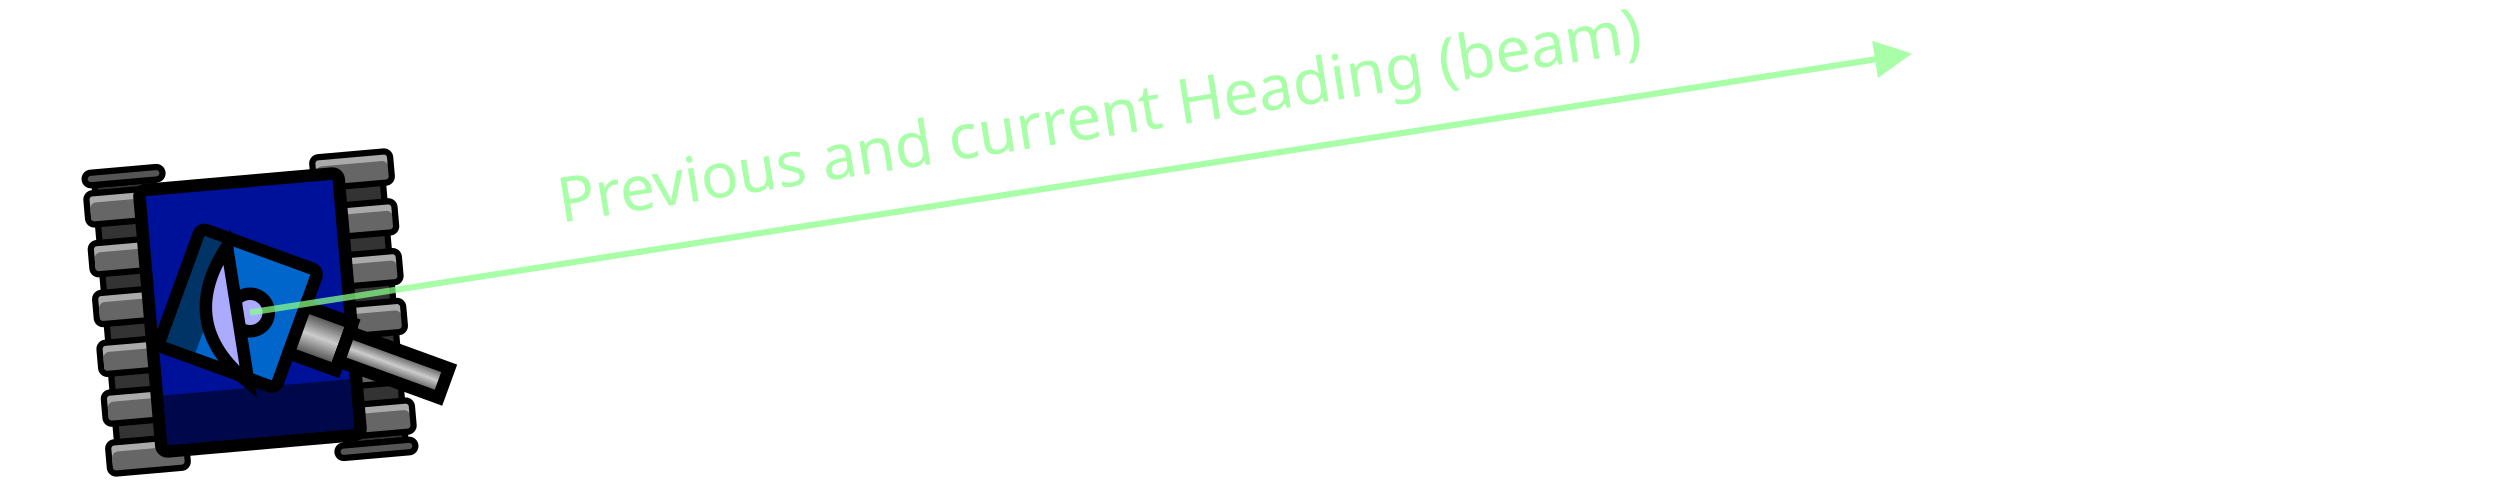
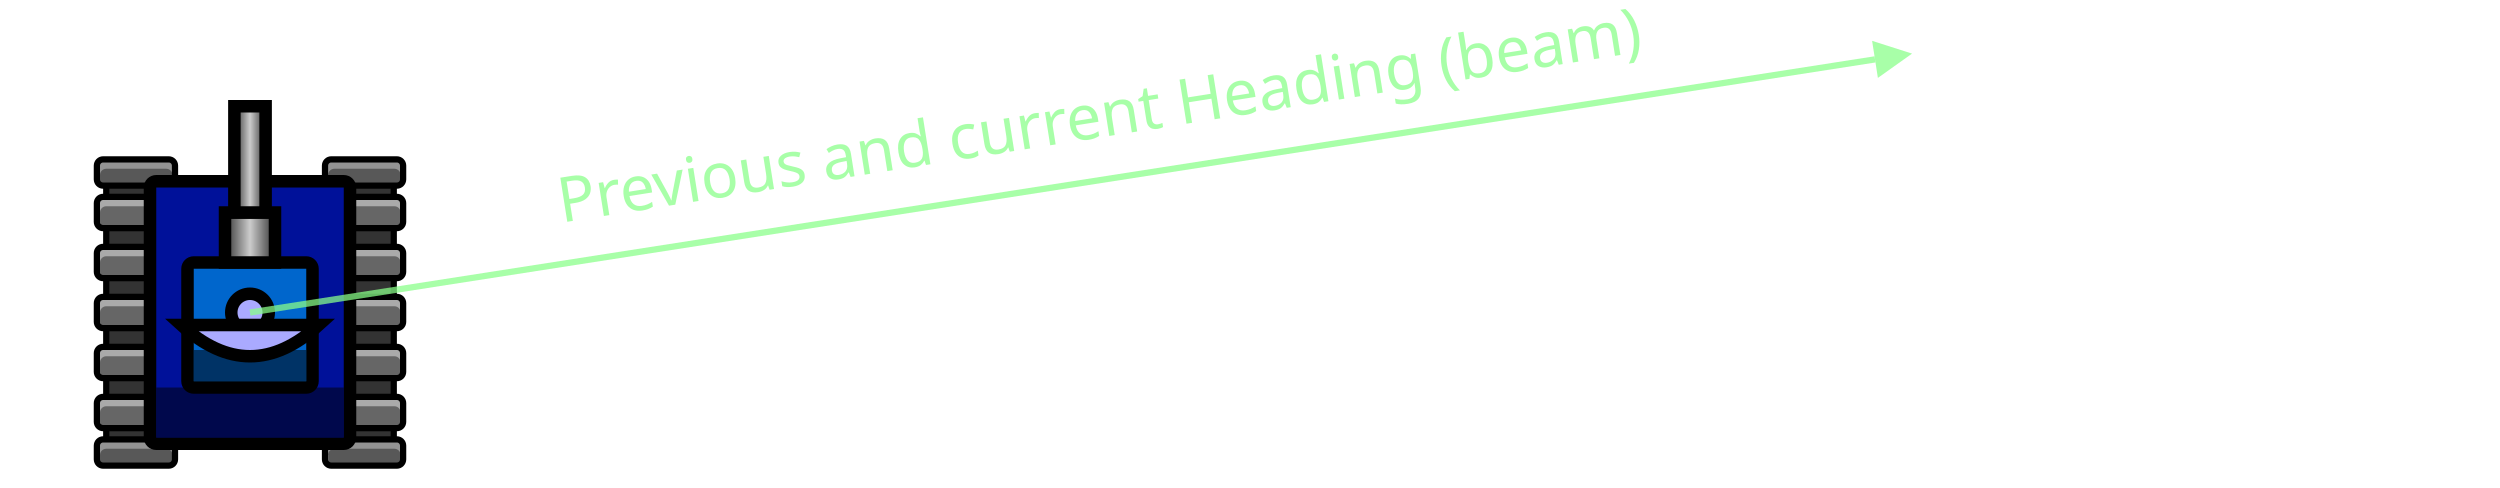
<svg xmlns="http://www.w3.org/2000/svg" version="1.1" width="400" height="78" viewBox="0 0 4000 780">
  <style>
        .text { font: 100px sans-serif; }
    </style>
-   <g>
-     <use href="#tank" transform="translate(0,100)" />
-     <use href="#arrows-with-text" transform="translate(0,-200)" />
-   </g>
+   <use href="#tank" transform="translate(0,100)" />
+   <use href="#arrows-with-text" transform="translate(0,-200)" />
  <defs>
+     <style>
+             .tank-body, .tank-turret, .tank-radar {
+             transform-origin: 400px 400px;
+             }
+             .tank-body {
+             transform: rotate(var(--body-rotation, 10deg));
+             }
+             .tank-turret {
+             transform: rotate(var(--turret-rotation, 80deg));
+             }
+             .tank-radar {
+             transform: rotate(var(--radar-rotation, 127deg));
+             }
+         </style>
+     <linearGradient id="cannon-grad" x1="0%" y1="0%" x2="100%" y2="0%">
+       <stop offset="0%" stop-color="#333" />
+       <stop offset="50%" stop-color="#CCC" />
+       <stop offset="100%" stop-color="#333" />
+     </linearGradient>
    <symbol id="link0">
      <rect x="5" y="55" width="125" height="25" fill="#aaaaaa" />
      <rect x="10" y="70" width="116" height="35" fill="#666666" rx="10" ry="10" />
      <rect x="5" y="55" width="125" height="50" fill="none" stroke="black" stroke-width="10" rx="10" ry="10" />
    </symbol>
    <symbol id="link30">
      <rect x="5" y="55" width="125" height="25" fill="#939393" />
      <rect x="10" y="70" width="116" height="30" fill="#585858" rx="10" ry="10" />
      <rect x="5" y="55" width="125" height="42" fill="none" stroke="black" stroke-width="10" rx="10" ry="10" />
    </symbol>
    <symbol id="link60">
      <rect x="5" y="55" width="125" height="20" fill="#555555" />
      <rect x="5" y="55" width="125" height="20" fill="none" stroke="black" stroke-width="10" rx="10" ry="10" />
    </symbol>
    <symbol id="main-track">
      <rect x="20" y="75" width="95" height="450" fill="#333333" stroke="black" stroke-width="10" />
    </symbol>
+     <symbol id="track1">
+       <use href="#main-track" />
+       <use href="#link30" />
+       <use href="#link0" y="60" />
+       <use href="#link0" y="140" />
+       <use href="#link0" y="220" />
+       <use href="#link0" y="300" />
+       <use href="#link0" y="380" />
+       <use href="#link30" y="448" />
+     </symbol>
    <symbol id="track2">
-       <use href="#main-track" x="0" y="0" />
-       <use href="#link60" x="0" y="0" />
-       <use href="#link0" x="0" y="33" />
-       <use href="#link0" x="0" y="113" />
-       <use href="#link0" x="0" y="193" />
-       <use href="#link0" x="0" y="273" />
-       <use href="#link0" x="0" y="353" />
-       <use href="#link0" x="0" y="433" />
+       <use href="#main-track" />
+       <use href="#link60" />
+       <use href="#link0" y="33" />
+       <use href="#link0" y="113" />
+       <use href="#link0" y="193" />
+       <use href="#link0" y="273" />
+       <use href="#link0" y="353" />
+       <use href="#link0" y="433" />
    </symbol>
    <symbol id="track3">
-       <use href="#main-track" x="0" y="0" />
-       <use href="#link0" x="0" y="7" />
-       <use href="#link0" x="0" y="87" />
-       <use href="#link0" x="0" y="167" />
-       <use href="#link0" x="0" y="247" />
-       <use href="#link0" x="0" y="327" />
-       <use href="#link0" x="0" y="407" />
-       <use href="#link60" x="0" y="470" />
+       <use href="#main-track" />
+       <use href="#link0" y="7" />
+       <use href="#link0" y="87" />
+       <use href="#link0" y="167" />
+       <use href="#link0" y="247" />
+       <use href="#link0" y="327" />
+       <use href="#link0" y="407" />
+       <use href="#link60" y="470" />
    </symbol>
    <symbol id="body">
-       <use href="#track2" x="150" y="100" />
-       <use href="#track3" x="515" y="100" />
+       <use href="#track1" x="150" y="100" />
+       <use href="#track1" x="515" y="100" />
      <rect x="240" y="190" width="320" height="420" fill="#019" stroke="black" stroke-width="20" rx="10" ry="10" />
      <rect x="250" y="520" width="300" height="80" fill="black" opacity="0.5" />
    </symbol>
    <symbol id="turret">
      <rect x="300" y="320" width="200" height="200" fill="#06C" stroke="black" stroke-width="20" rx="10" ry="10" />
      <rect x="310" y="460" width="180" height="50" fill="black" opacity="0.5" />
      <rect x="360" y="240" width="80" height="80" fill="url(#cannon-grad)" stroke="black" stroke-width="20" />
      <rect x="375" y="70" width="50" height="170" fill="url(#cannon-grad)" stroke="black" stroke-width="20" />
-       <linearGradient id="cannon-grad" x1="0%" y1="0%" x2="100%" y2="0%">
-         <stop offset="0%" stop-color="#333" />
-         <stop offset="50%" stop-color="#CCC" />
-         <stop offset="100%" stop-color="#333" />
-       </linearGradient>
    </symbol>
    <symbol id="radar">
      <circle cx="400" cy="400" r="30" fill="#AAF" stroke="black" stroke-width="20" />
      <path d="M 290 420 q 110 100 220 0 z" fill="#AAF" stroke="black" stroke-width="20" />
    </symbol>
    <symbol id="tank">
-       <use href="#body" transform="rotate(-5,400,400)" />
-       <use href="#turret" transform="rotate(110,400,400)" />
-       <use href="#radar" transform="rotate(81,400,400)" />
+       <use class="tank-body" href="#body" />
+       <use class="tank-turret" href="#turret" />
+       <use class="tank-radar" href="#radar" />
    </symbol>
    <defs>
      <linearGradient id="sweepGrad" gradientUnits="userSpaceOnUse" x1="0" y1="0" x2="0" y2="1000">
        <stop offset="0%" stop-color="green" stop-opacity="0.8" />
        <stop offset="50%" stop-color="green" stop-opacity="0.1" />
        <stop offset="100%" stop-color="green" stop-opacity="0" />
      </linearGradient>
      <clipPath id="sector">
        <path d="                     M 400 400                     L 3000 0                     A -1500 -1500 0 0 1 3000 1000                     Z" />
      </clipPath>
    </defs>
    <symbol id="arrows-with-text">
      <marker id="arrow-head" markerWidth="20" markerHeight="20" refX="6" refY="3" orient="auto">
        <polygon points="6 0, 12 3, 6 6" fill="#8F8B" />
      </marker>
      <line x1="400" y1="700" x2="3000" y2="295" stroke="#8F8B" stroke-width="10" marker-end="url(#arrow-head)" />
      <text x="800" y="690" class="text" fill="#8F8B" transform="rotate(-9)">Previous and current Heading (beam)</text>
    </symbol>
  </defs>
</svg>
